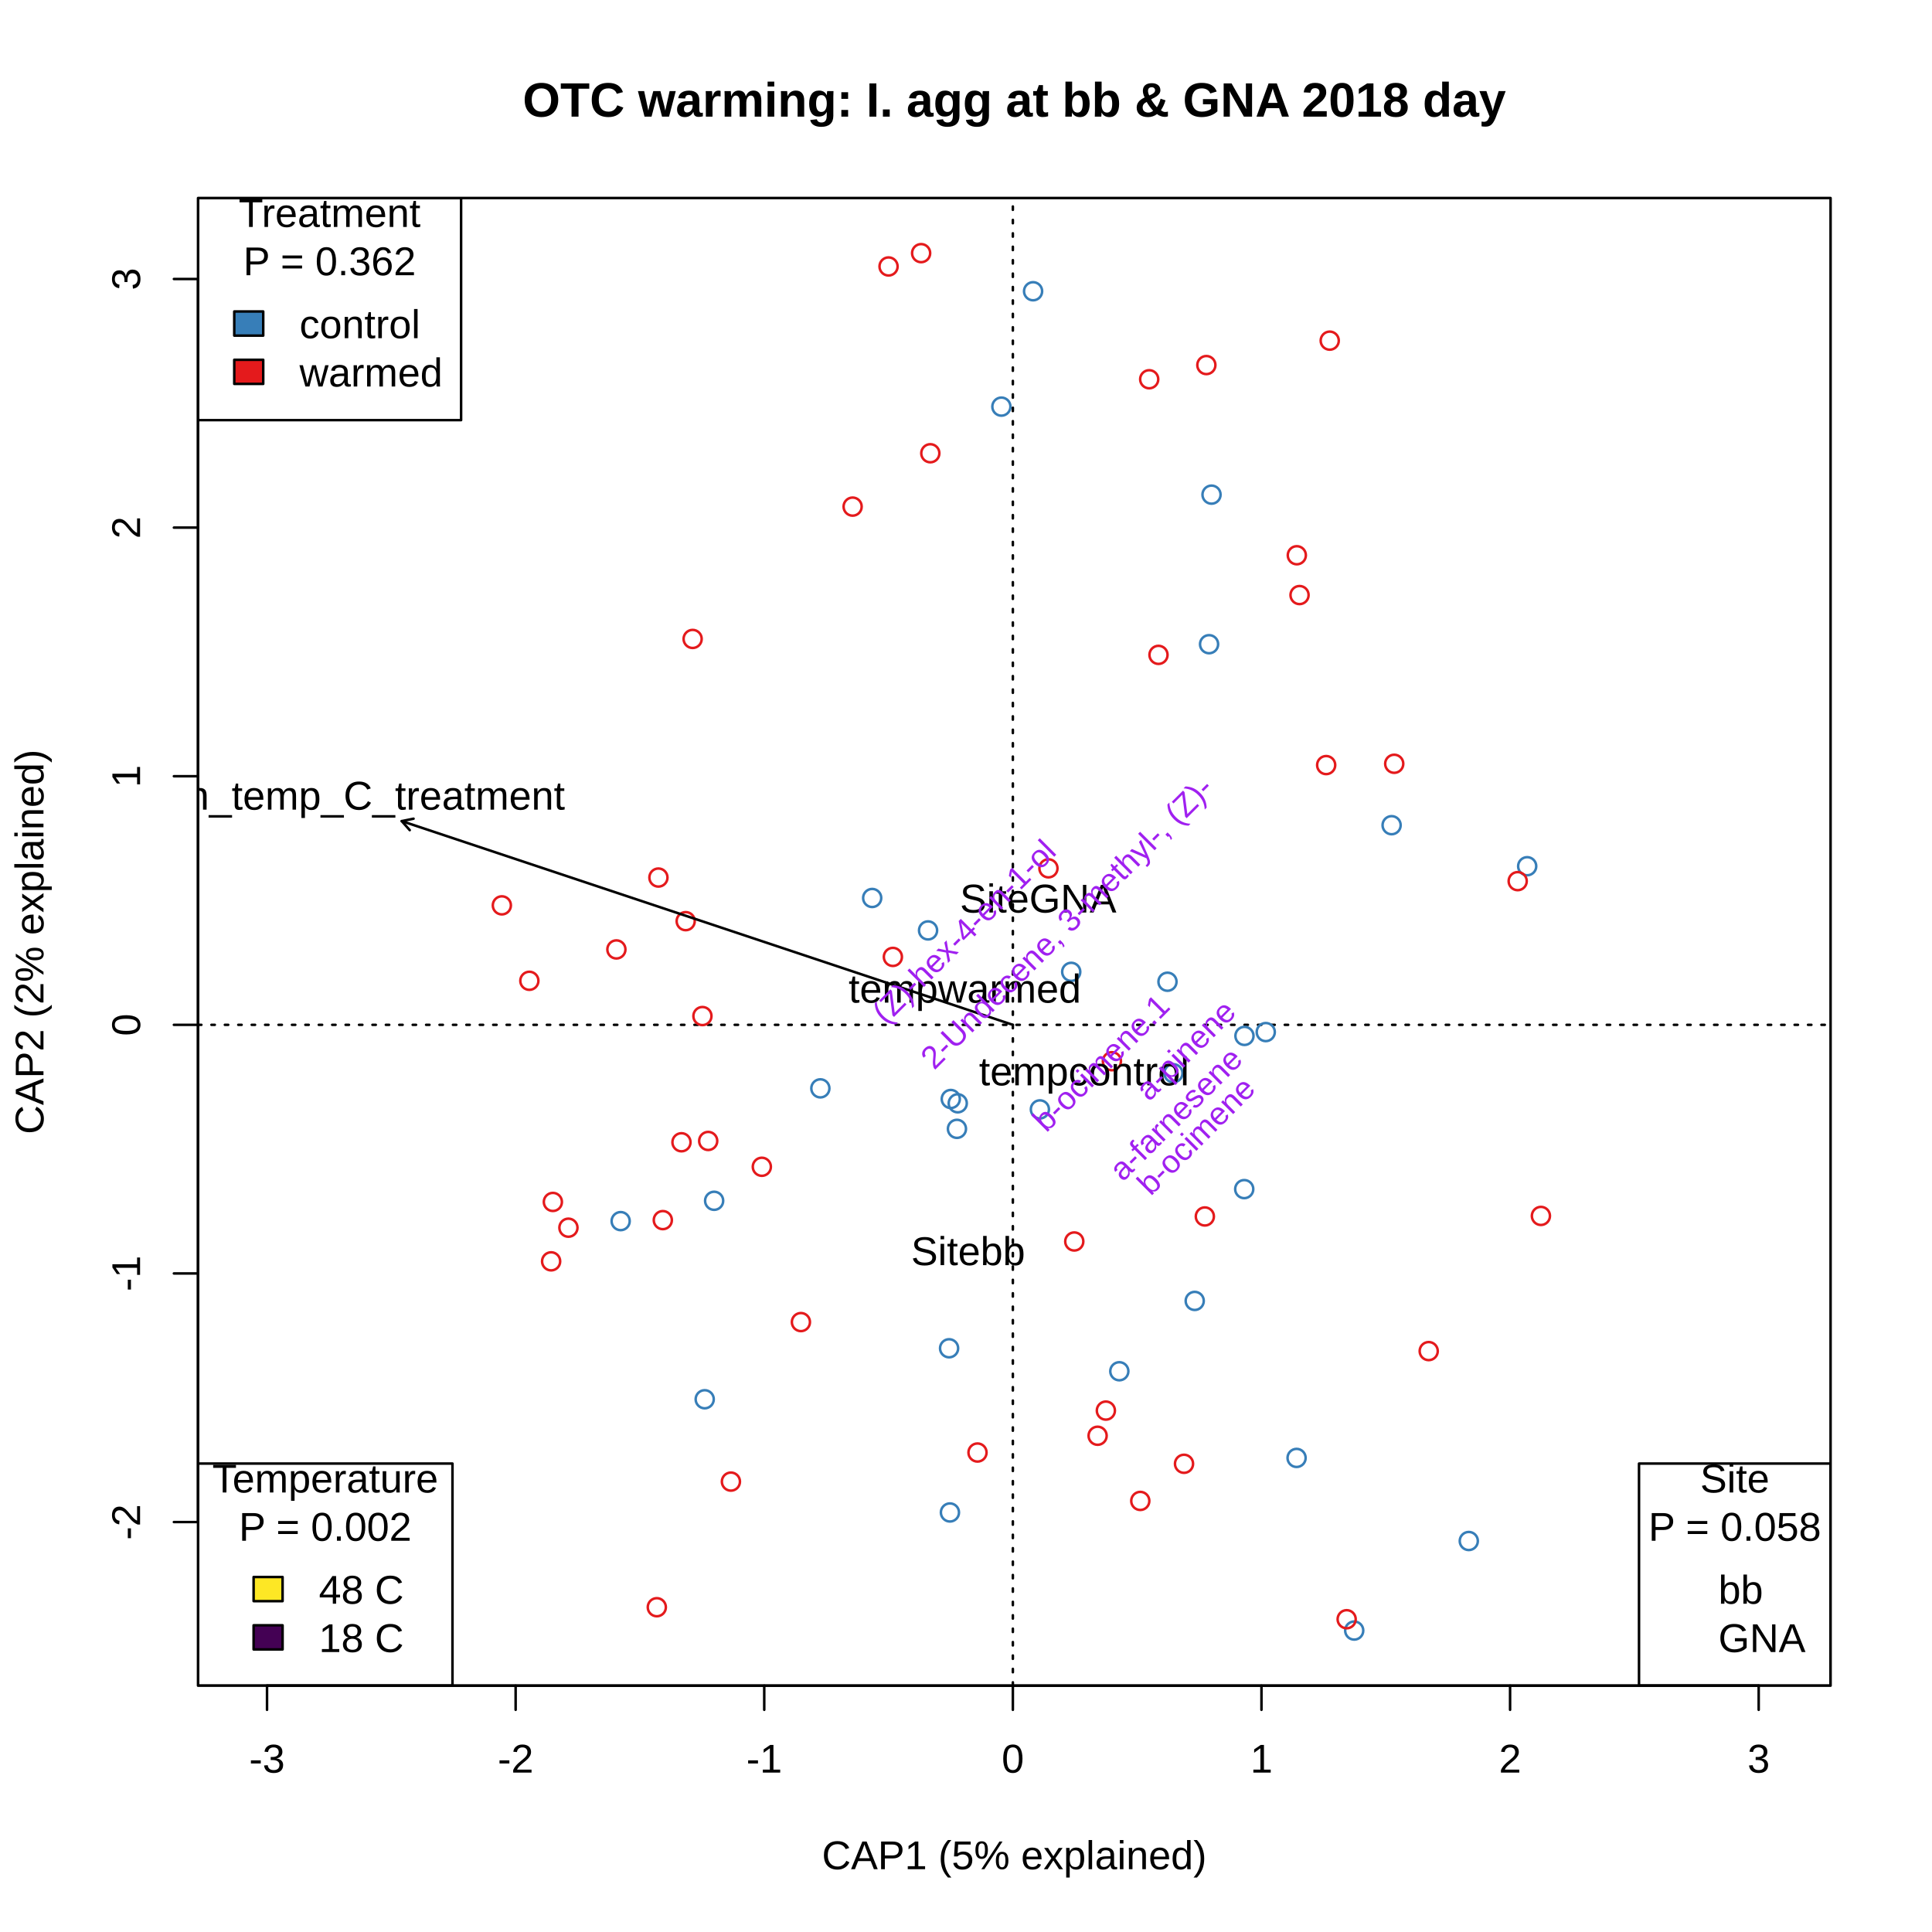
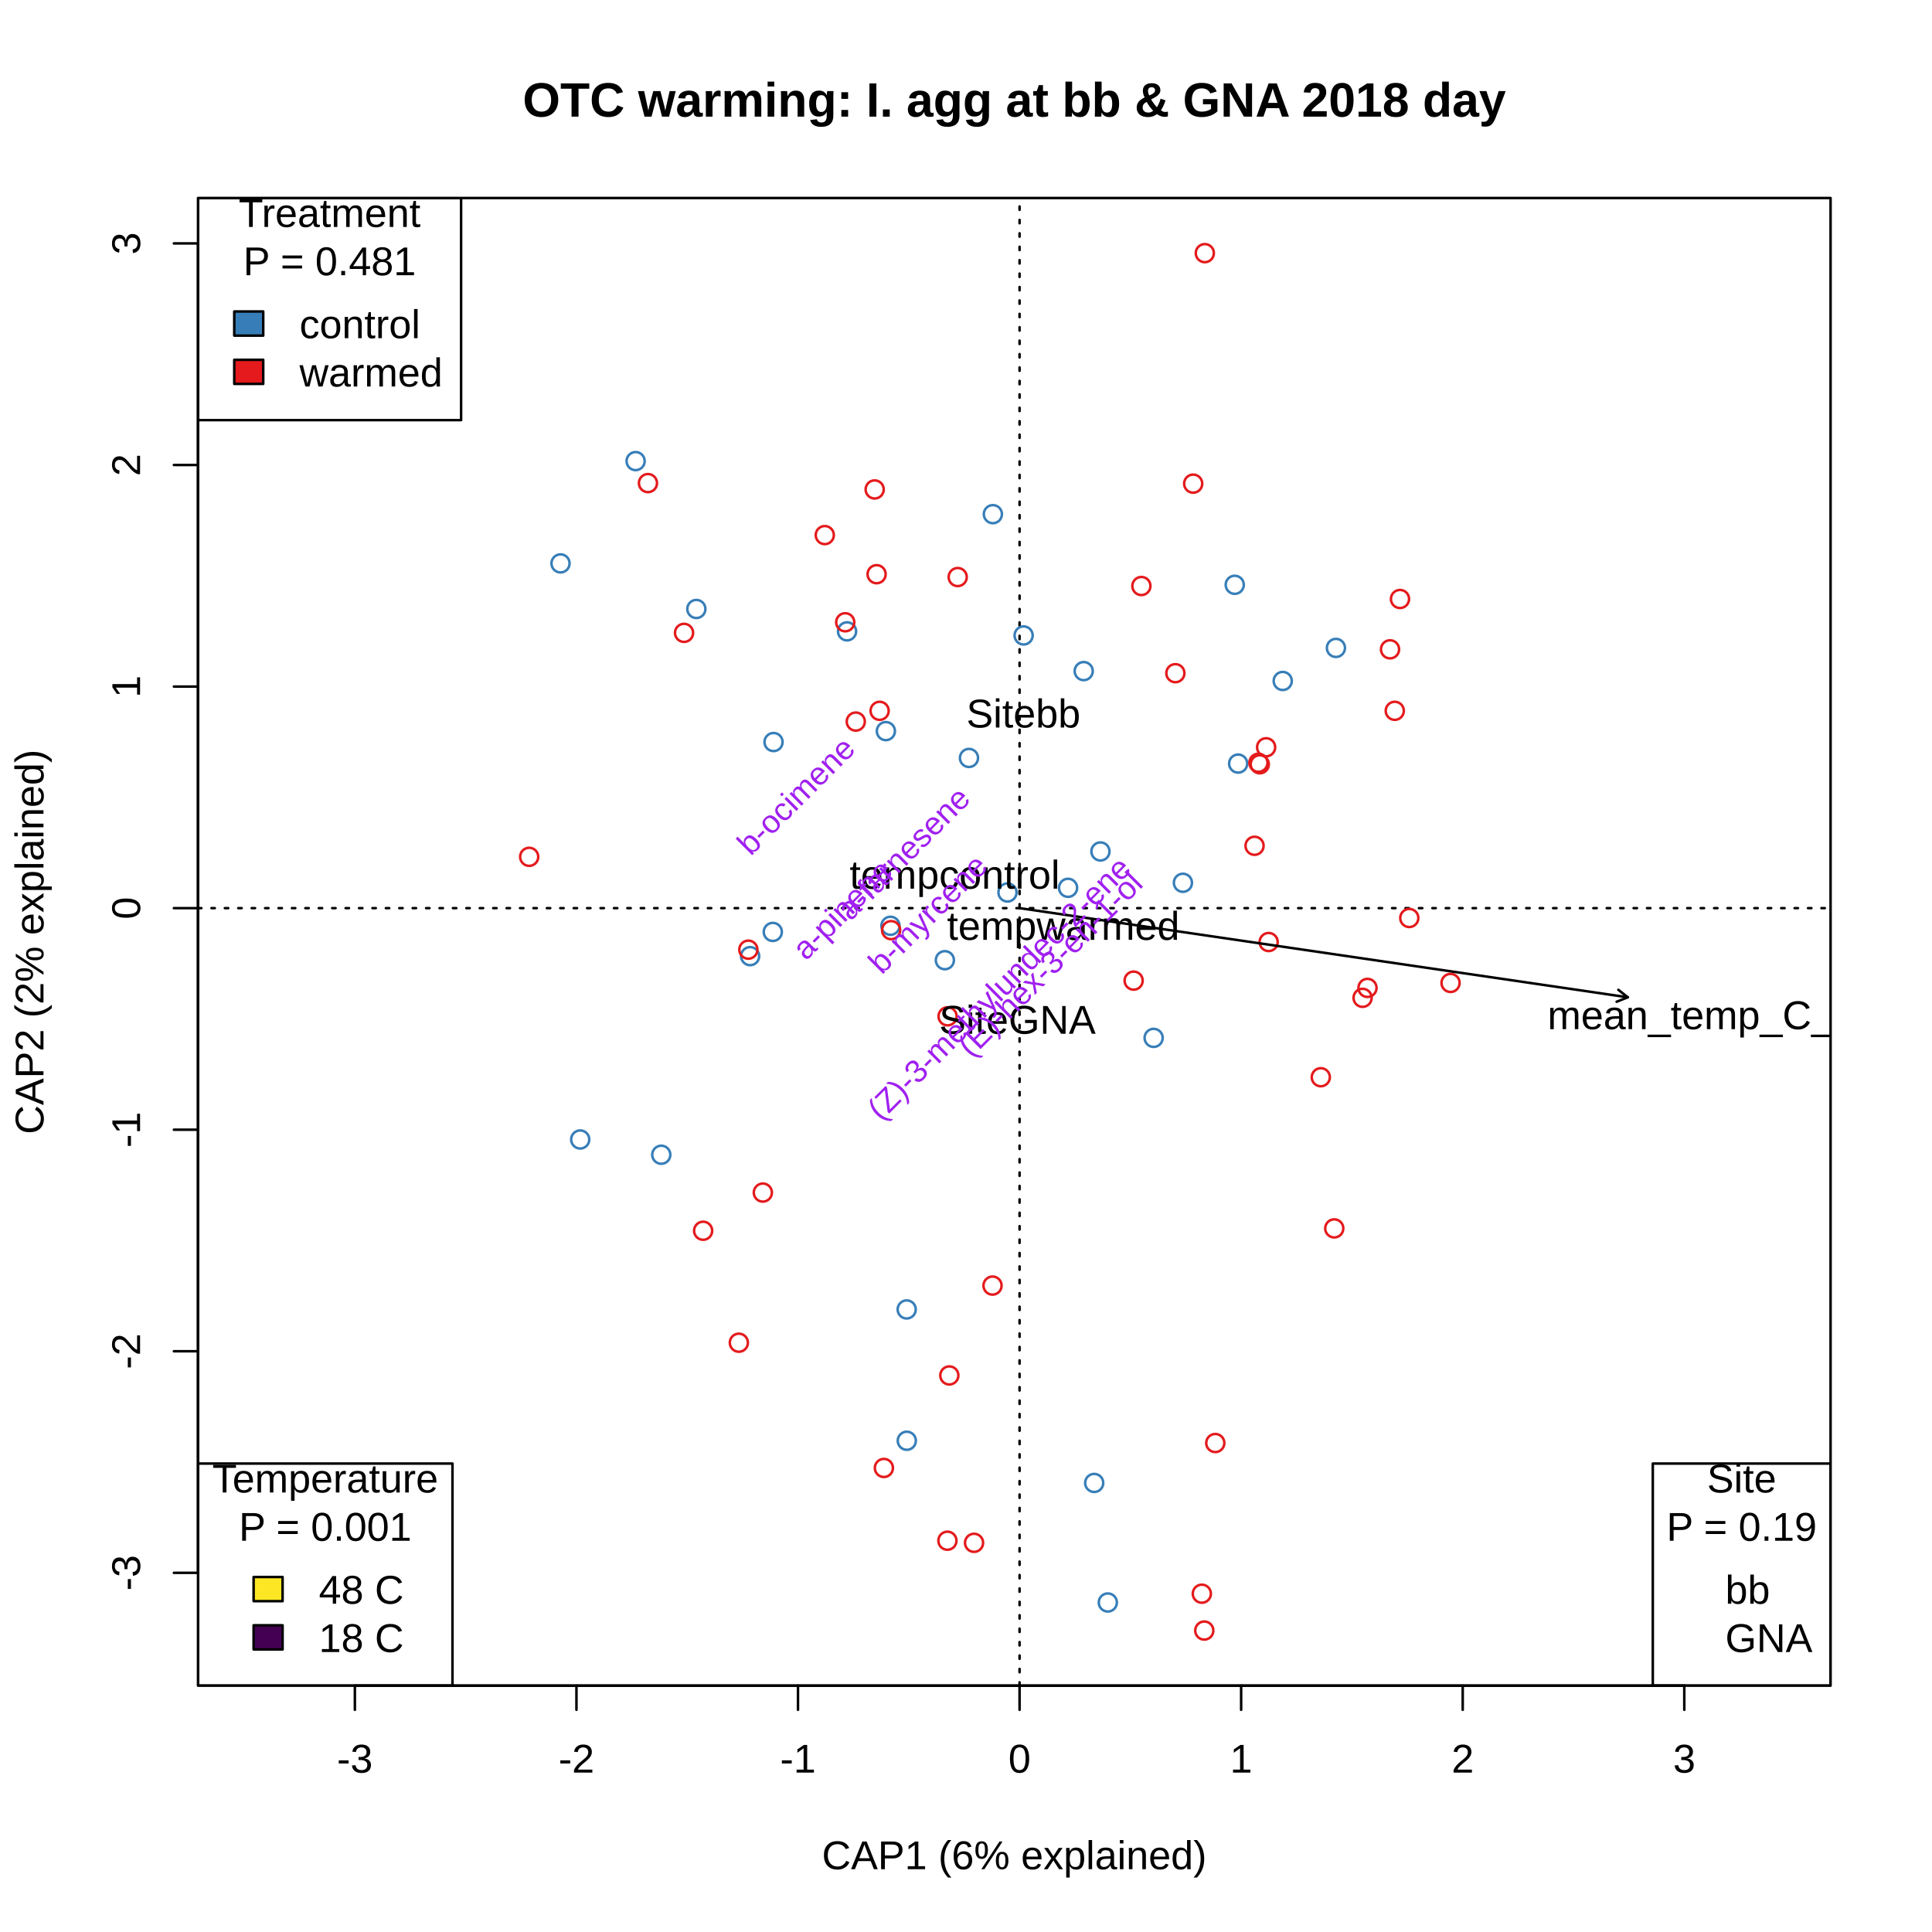
<svg xmlns="http://www.w3.org/2000/svg" class="svglite" width="576.00pt" height="576.00pt" viewBox="0 0 576.00 576.00">
  <defs>
    <style type="text/css">
    .svglite line, .svglite polyline, .svglite polygon, .svglite path, .svglite rect, .svglite circle {
      fill: none;
      stroke: #000000;
      stroke-linecap: round;
      stroke-linejoin: round;
      stroke-miterlimit: 10.00;
    }
    .svglite text {
      white-space: pre;
    }
  </style>
  </defs>
  <rect width="100%" height="100%" style="stroke: none; fill: #FFFFFF;" />
  <defs>
    <clipPath id="cpMC4wMHw1NzYuMDB8MC4wMHw1NzYuMDA=">
      <rect x="0.00" y="0.00" width="576.00" height="576.00" />
    </clipPath>
  </defs>
  <g clip-path="url(#cpMC4wMHw1NzYuMDB8MC4wMHw1NzYuMDA=)">
-     <line x1="79.61" y1="502.56" x2="524.33" y2="502.56" style="stroke-width: 0.75;" />
-     <line x1="79.61" y1="502.56" x2="79.61" y2="509.76" style="stroke-width: 0.75;" />
-     <line x1="153.73" y1="502.56" x2="153.73" y2="509.76" style="stroke-width: 0.75;" />
-     <line x1="227.85" y1="502.56" x2="227.85" y2="509.76" style="stroke-width: 0.75;" />
-     <line x1="301.97" y1="502.56" x2="301.97" y2="509.76" style="stroke-width: 0.75;" />
-     <line x1="376.09" y1="502.56" x2="376.09" y2="509.76" style="stroke-width: 0.75;" />
-     <line x1="450.21" y1="502.56" x2="450.21" y2="509.76" style="stroke-width: 0.75;" />
-     <line x1="524.33" y1="502.56" x2="524.33" y2="509.76" style="stroke-width: 0.75;" />
-     <text x="79.61" y="528.48" text-anchor="middle" style="font-size: 12.00px; font-family: &quot;Arial&quot;;">-3</text>
-     <text x="153.73" y="528.48" text-anchor="middle" style="font-size: 12.00px; font-family: &quot;Arial&quot;;">-2</text>
-     <text x="227.85" y="528.48" text-anchor="middle" style="font-size: 12.00px; font-family: &quot;Arial&quot;;">-1</text>
-     <text x="301.97" y="528.48" text-anchor="middle" style="font-size: 12.00px; font-family: &quot;Arial&quot;;">0</text>
-     <text x="376.09" y="528.48" text-anchor="middle" style="font-size: 12.00px; font-family: &quot;Arial&quot;;">1</text>
-     <text x="450.21" y="528.48" text-anchor="middle" style="font-size: 12.00px; font-family: &quot;Arial&quot;;">2</text>
-     <text x="524.33" y="528.48" text-anchor="middle" style="font-size: 12.00px; font-family: &quot;Arial&quot;;">3</text>
-     <line x1="59.04" y1="453.78" x2="59.04" y2="83.18" style="stroke-width: 0.75;" />
-     <line x1="59.04" y1="453.78" x2="51.84" y2="453.78" style="stroke-width: 0.75;" />
-     <line x1="59.04" y1="379.66" x2="51.84" y2="379.66" style="stroke-width: 0.75;" />
-     <line x1="59.04" y1="305.54" x2="51.84" y2="305.54" style="stroke-width: 0.75;" />
-     <line x1="59.04" y1="231.42" x2="51.84" y2="231.42" style="stroke-width: 0.75;" />
-     <line x1="59.04" y1="157.30" x2="51.84" y2="157.30" style="stroke-width: 0.75;" />
-     <line x1="59.04" y1="83.18" x2="51.84" y2="83.18" style="stroke-width: 0.75;" />
-     <text transform="translate(41.76,453.78) rotate(-90)" text-anchor="middle" style="font-size: 12.00px; font-family: &quot;Arial&quot;;">-2</text>
-     <text transform="translate(41.76,379.66) rotate(-90)" text-anchor="middle" style="font-size: 12.00px; font-family: &quot;Arial&quot;;">-1</text>
-     <text transform="translate(41.76,305.54) rotate(-90)" text-anchor="middle" style="font-size: 12.00px; font-family: &quot;Arial&quot;;">0</text>
-     <text transform="translate(41.76,231.42) rotate(-90)" text-anchor="middle" style="font-size: 12.00px; font-family: &quot;Arial&quot;;">1</text>
-     <text transform="translate(41.76,157.30) rotate(-90)" text-anchor="middle" style="font-size: 12.00px; font-family: &quot;Arial&quot;;">2</text>
-     <text transform="translate(41.76,83.18) rotate(-90)" text-anchor="middle" style="font-size: 12.00px; font-family: &quot;Arial&quot;;">3</text>
+     <line x1="105.80" y1="502.56" x2="502.15" y2="502.56" style="stroke-width: 0.75;" />
+     <line x1="105.80" y1="502.56" x2="105.80" y2="509.76" style="stroke-width: 0.75;" />
+     <line x1="171.86" y1="502.56" x2="171.86" y2="509.76" style="stroke-width: 0.75;" />
+     <line x1="237.91" y1="502.56" x2="237.91" y2="509.76" style="stroke-width: 0.75;" />
+     <line x1="303.97" y1="502.56" x2="303.97" y2="509.76" style="stroke-width: 0.75;" />
+     <line x1="370.03" y1="502.56" x2="370.03" y2="509.76" style="stroke-width: 0.75;" />
+     <line x1="436.09" y1="502.56" x2="436.09" y2="509.76" style="stroke-width: 0.75;" />
+     <line x1="502.15" y1="502.56" x2="502.15" y2="509.76" style="stroke-width: 0.75;" />
+     <text x="105.80" y="528.48" text-anchor="middle" style="font-size: 12.00px; font-family: &quot;Arial&quot;;">-3</text>
+     <text x="171.86" y="528.48" text-anchor="middle" style="font-size: 12.00px; font-family: &quot;Arial&quot;;">-2</text>
+     <text x="237.91" y="528.48" text-anchor="middle" style="font-size: 12.00px; font-family: &quot;Arial&quot;;">-1</text>
+     <text x="303.97" y="528.48" text-anchor="middle" style="font-size: 12.00px; font-family: &quot;Arial&quot;;">0</text>
+     <text x="370.03" y="528.48" text-anchor="middle" style="font-size: 12.00px; font-family: &quot;Arial&quot;;">1</text>
+     <text x="436.09" y="528.48" text-anchor="middle" style="font-size: 12.00px; font-family: &quot;Arial&quot;;">2</text>
+     <text x="502.15" y="528.48" text-anchor="middle" style="font-size: 12.00px; font-family: &quot;Arial&quot;;">3</text>
+     <line x1="59.04" y1="468.92" x2="59.04" y2="72.57" style="stroke-width: 0.75;" />
+     <line x1="59.04" y1="468.92" x2="51.84" y2="468.92" style="stroke-width: 0.75;" />
+     <line x1="59.04" y1="402.86" x2="51.84" y2="402.86" style="stroke-width: 0.75;" />
+     <line x1="59.04" y1="336.81" x2="51.84" y2="336.81" style="stroke-width: 0.75;" />
+     <line x1="59.04" y1="270.75" x2="51.84" y2="270.75" style="stroke-width: 0.75;" />
+     <line x1="59.04" y1="204.69" x2="51.84" y2="204.69" style="stroke-width: 0.75;" />
+     <line x1="59.04" y1="138.63" x2="51.84" y2="138.63" style="stroke-width: 0.75;" />
+     <line x1="59.04" y1="72.57" x2="51.84" y2="72.57" style="stroke-width: 0.75;" />
+     <text transform="translate(41.76,468.92) rotate(-90)" text-anchor="middle" style="font-size: 12.00px; font-family: &quot;Arial&quot;;">-3</text>
+     <text transform="translate(41.76,402.86) rotate(-90)" text-anchor="middle" style="font-size: 12.00px; font-family: &quot;Arial&quot;;">-2</text>
+     <text transform="translate(41.76,336.81) rotate(-90)" text-anchor="middle" style="font-size: 12.00px; font-family: &quot;Arial&quot;;">-1</text>
+     <text transform="translate(41.76,270.75) rotate(-90)" text-anchor="middle" style="font-size: 12.00px; font-family: &quot;Arial&quot;;">0</text>
+     <text transform="translate(41.76,204.69) rotate(-90)" text-anchor="middle" style="font-size: 12.00px; font-family: &quot;Arial&quot;;">1</text>
+     <text transform="translate(41.76,138.63) rotate(-90)" text-anchor="middle" style="font-size: 12.00px; font-family: &quot;Arial&quot;;">2</text>
+     <text transform="translate(41.76,72.57) rotate(-90)" text-anchor="middle" style="font-size: 12.00px; font-family: &quot;Arial&quot;;">3</text>
    <polygon points="59.04,502.56 545.76,502.56 545.76,59.04 59.04,59.04 " style="stroke-width: 0.75;" />
-     <text x="302.40" y="557.28" text-anchor="middle" style="font-size: 12.00px; font-family: &quot;Arial&quot;;">CAP1 (5% explained)</text>
+     <text x="302.40" y="557.28" text-anchor="middle" style="font-size: 12.00px; font-family: &quot;Arial&quot;;">CAP1 (6% explained)</text>
    <text transform="translate(12.96,280.80) rotate(-90)" text-anchor="middle" style="font-size: 12.00px; font-family: &quot;Arial&quot;;">CAP2 (2% explained)</text>
  </g>
  <defs>
    <clipPath id="cpNTkuMDR8NTQ1Ljc2fDU5LjA0fDUwMi41Ng==">
      <rect x="59.04" y="59.04" width="486.72" height="443.52" />
    </clipPath>
  </defs>
  <g clip-path="url(#cpNTkuMDR8NTQ1Ljc2fDU5LjA0fDUwMi41Ng==)">
-     <line x1="59.04" y1="305.54" x2="545.76" y2="305.54" style="stroke-width: 0.75; stroke-dasharray: 1.00,3.00;" />
-     <line x1="301.97" y1="502.56" x2="301.97" y2="59.04" style="stroke-width: 0.75; stroke-dasharray: 1.00,3.00;" />
+     <line x1="59.04" y1="270.75" x2="545.76" y2="270.75" style="stroke-width: 0.75; stroke-dasharray: 1.00,3.00;" />
+     <line x1="303.97" y1="502.56" x2="303.97" y2="59.04" style="stroke-width: 0.75; stroke-dasharray: 1.00,3.00;" />
  </g>
  <g clip-path="url(#cpMC4wMHw1NzYuMDB8MC4wMHw1NzYuMDA=)">
    <text x="302.40" y="34.77" text-anchor="middle" style="font-size: 14.40px; font-weight: bold; font-family: &quot;Arial&quot;;">OTC warming: I. agg at bb &amp; GNA 2018 day</text>
  </g>
  <g clip-path="url(#cpNTkuMDR8NTQ1Ljc2fDU5LjA0fDUwMi41Ng==)">
    <rect x="59.04" y="59.04" width="78.43" height="66.22" style="stroke-width: 0.75;" />
    <rect x="69.84" y="92.86" width="8.64" height="7.20" style="stroke-width: 0.75; fill: #377EB8;" />
    <rect x="69.84" y="107.26" width="8.64" height="7.20" style="stroke-width: 0.75; fill: #E41A1C;" />
    <text x="98.26" y="67.66" text-anchor="middle" style="font-size: 12.00px; font-family: &quot;Arial&quot;;">Treatment </text>
-     <text x="98.26" y="82.06" text-anchor="middle" style="font-size: 12.00px; font-family: &quot;Arial&quot;;">P = 0.362</text>
+     <text x="98.26" y="82.06" text-anchor="middle" style="font-size: 12.00px; font-family: &quot;Arial&quot;;">P = 0.481</text>
    <text x="89.28" y="100.83" style="font-size: 12.00px; font-family: &quot;Arial&quot;;">control</text>
    <text x="89.28" y="115.23" style="font-size: 12.00px; font-family: &quot;Arial&quot;;">warmed</text>
    <rect x="59.04" y="436.34" width="75.86" height="66.22" style="stroke-width: 0.75;" />
    <rect x="75.61" y="470.16" width="8.64" height="7.20" style="stroke-width: 0.75; fill: #FDE725;" />
    <rect x="75.61" y="484.56" width="8.64" height="7.20" style="stroke-width: 0.75; fill: #440154;" />
    <text x="96.97" y="444.96" text-anchor="middle" style="font-size: 12.00px; font-family: &quot;Arial&quot;;">Temperature </text>
-     <text x="96.97" y="459.36" text-anchor="middle" style="font-size: 12.00px; font-family: &quot;Arial&quot;;">P = 0.002</text>
+     <text x="96.97" y="459.36" text-anchor="middle" style="font-size: 12.00px; font-family: &quot;Arial&quot;;">P = 0.001</text>
    <text x="95.05" y="478.13" style="font-size: 12.00px; font-family: &quot;Arial&quot;;">48  C</text>
    <text x="95.05" y="492.53" style="font-size: 12.00px; font-family: &quot;Arial&quot;;">18  C</text>
-     <rect x="488.65" y="436.34" width="57.11" height="66.22" style="stroke-width: 0.75;" />
-     <text x="517.21" y="444.96" text-anchor="middle" style="font-size: 12.00px; font-family: &quot;Arial&quot;;">Site </text>
-     <text x="517.21" y="459.36" text-anchor="middle" style="font-size: 12.00px; font-family: &quot;Arial&quot;;">P = 0.058</text>
-     <text x="512.30" y="478.13" style="font-size: 12.00px; font-family: &quot;Arial&quot;;">bb</text>
-     <text x="512.30" y="492.53" style="font-size: 12.00px; font-family: &quot;Arial&quot;;">GNA</text>
-     <circle cx="386.56" cy="434.66" r="2.70" style="stroke-width: 0.75; stroke: #377EB8;" />
-     <circle cx="333.71" cy="408.82" r="2.70" style="stroke-width: 0.75; stroke: #377EB8;" />
-     <circle cx="285.30" cy="336.55" r="2.70" style="stroke-width: 0.75; stroke: #377EB8;" />
-     <circle cx="403.74" cy="486.13" r="2.70" style="stroke-width: 0.75; stroke: #377EB8;" />
-     <circle cx="356.19" cy="387.85" r="2.70" style="stroke-width: 0.75; stroke: #377EB8;" />
-     <circle cx="283.21" cy="450.92" r="2.70" style="stroke-width: 0.75; stroke: #377EB8;" />
-     <circle cx="349.83" cy="319.97" r="2.70" style="stroke-width: 0.75; stroke: #377EB8;" />
-     <circle cx="361.20" cy="147.47" r="2.70" style="stroke-width: 0.75; stroke: #377EB8;" />
-     <circle cx="283.46" cy="327.65" r="2.70" style="stroke-width: 0.75; stroke: #377EB8;" />
-     <circle cx="185.04" cy="364.06" r="2.70" style="stroke-width: 0.75; stroke: #377EB8;" />
-     <circle cx="437.90" cy="459.43" r="2.70" style="stroke-width: 0.75; stroke: #377EB8;" />
-     <circle cx="260.03" cy="267.72" r="2.70" style="stroke-width: 0.75; stroke: #377EB8;" />
-     <circle cx="282.96" cy="401.97" r="2.70" style="stroke-width: 0.75; stroke: #377EB8;" />
-     <circle cx="353.00" cy="436.41" r="2.70" style="stroke-width: 0.75; stroke: #E41A1C;" />
-     <circle cx="327.24" cy="428.05" r="2.70" style="stroke-width: 0.75; stroke: #E41A1C;" />
-     <circle cx="196.30" cy="261.63" r="2.70" style="stroke-width: 0.75; stroke: #E41A1C;" />
-     <circle cx="203.17" cy="340.55" r="2.70" style="stroke-width: 0.75; stroke: #E41A1C;" />
-     <circle cx="195.82" cy="479.17" r="2.70" style="stroke-width: 0.75; stroke: #E41A1C;" />
-     <circle cx="157.82" cy="292.41" r="2.70" style="stroke-width: 0.75; stroke: #E41A1C;" />
-     <circle cx="291.43" cy="433.05" r="2.70" style="stroke-width: 0.75; stroke: #E41A1C;" />
-     <circle cx="401.49" cy="482.75" r="2.70" style="stroke-width: 0.75; stroke: #E41A1C;" />
-     <circle cx="217.91" cy="441.72" r="2.70" style="stroke-width: 0.75; stroke: #E41A1C;" />
-     <circle cx="169.47" cy="366.02" r="2.70" style="stroke-width: 0.75; stroke: #E41A1C;" />
-     <circle cx="329.70" cy="420.55" r="2.70" style="stroke-width: 0.75; stroke: #E41A1C;" />
-     <circle cx="254.20" cy="151.04" r="2.70" style="stroke-width: 0.75; stroke: #E41A1C;" />
-     <circle cx="197.61" cy="363.76" r="2.70" style="stroke-width: 0.75; stroke: #E41A1C;" />
-     <circle cx="360.47" cy="192.06" r="2.70" style="stroke-width: 0.75; stroke: #377EB8;" />
-     <circle cx="414.89" cy="246.02" r="2.70" style="stroke-width: 0.75; stroke: #377EB8;" />
-     <circle cx="149.62" cy="269.92" r="2.70" style="stroke-width: 0.75; stroke: #E41A1C;" />
-     <circle cx="319.37" cy="289.74" r="2.70" style="stroke-width: 0.75; stroke: #377EB8;" />
-     <circle cx="210.10" cy="417.17" r="2.70" style="stroke-width: 0.75; stroke: #377EB8;" />
-     <circle cx="212.91" cy="358.00" r="2.70" style="stroke-width: 0.75; stroke: #377EB8;" />
-     <circle cx="308.00" cy="86.83" r="2.70" style="stroke-width: 0.75; stroke: #377EB8;" />
-     <circle cx="298.55" cy="121.23" r="2.70" style="stroke-width: 0.75; stroke: #377EB8;" />
-     <circle cx="285.54" cy="328.93" r="2.70" style="stroke-width: 0.75; stroke: #377EB8;" />
-     <circle cx="455.31" cy="258.25" r="2.70" style="stroke-width: 0.75; stroke: #377EB8;" />
-     <circle cx="371.02" cy="308.84" r="2.70" style="stroke-width: 0.75; stroke: #377EB8;" />
-     <circle cx="377.37" cy="307.70" r="2.70" style="stroke-width: 0.75; stroke: #377EB8;" />
-     <circle cx="348.07" cy="292.69" r="2.70" style="stroke-width: 0.75; stroke: #377EB8;" />
-     <circle cx="395.38" cy="228.10" r="2.70" style="stroke-width: 0.75; stroke: #E41A1C;" />
-     <circle cx="359.66" cy="108.84" r="2.70" style="stroke-width: 0.75; stroke: #E41A1C;" />
-     <circle cx="459.40" cy="362.51" r="2.70" style="stroke-width: 0.75; stroke: #E41A1C;" />
-     <circle cx="345.39" cy="195.24" r="2.70" style="stroke-width: 0.75; stroke: #E41A1C;" />
-     <circle cx="425.95" cy="402.81" r="2.70" style="stroke-width: 0.75; stroke: #E41A1C;" />
-     <circle cx="415.67" cy="227.71" r="2.70" style="stroke-width: 0.75; stroke: #E41A1C;" />
-     <circle cx="331.50" cy="316.39" r="2.70" style="stroke-width: 0.75; stroke: #E41A1C;" />
-     <circle cx="277.36" cy="135.13" r="2.70" style="stroke-width: 0.75; stroke: #E41A1C;" />
-     <circle cx="396.44" cy="101.56" r="2.70" style="stroke-width: 0.75; stroke: #E41A1C;" />
-     <circle cx="204.43" cy="274.63" r="2.70" style="stroke-width: 0.75; stroke: #E41A1C;" />
-     <circle cx="386.63" cy="165.54" r="2.70" style="stroke-width: 0.75; stroke: #E41A1C;" />
-     <circle cx="206.50" cy="190.49" r="2.70" style="stroke-width: 0.75; stroke: #E41A1C;" />
-     <circle cx="387.44" cy="177.41" r="2.70" style="stroke-width: 0.75; stroke: #E41A1C;" />
-     <circle cx="274.62" cy="75.47" r="2.70" style="stroke-width: 0.75; stroke: #E41A1C;" />
-     <circle cx="227.13" cy="347.86" r="2.70" style="stroke-width: 0.75; stroke: #E41A1C;" />
-     <circle cx="276.69" cy="277.39" r="2.70" style="stroke-width: 0.75; stroke: #377EB8;" />
-     <circle cx="452.48" cy="262.70" r="2.70" style="stroke-width: 0.75; stroke: #E41A1C;" />
-     <circle cx="339.96" cy="447.48" r="2.70" style="stroke-width: 0.75; stroke: #E41A1C;" />
-     <circle cx="342.62" cy="113.07" r="2.70" style="stroke-width: 0.75; stroke: #E41A1C;" />
-     <circle cx="359.21" cy="362.67" r="2.70" style="stroke-width: 0.75; stroke: #E41A1C;" />
-     <circle cx="264.91" cy="79.44" r="2.70" style="stroke-width: 0.75; stroke: #E41A1C;" />
-     <circle cx="370.95" cy="354.52" r="2.70" style="stroke-width: 0.75; stroke: #377EB8;" />
-     <circle cx="310.03" cy="330.75" r="2.70" style="stroke-width: 0.75; stroke: #377EB8;" />
-     <circle cx="238.78" cy="394.16" r="2.70" style="stroke-width: 0.75; stroke: #E41A1C;" />
-     <circle cx="164.31" cy="376.05" r="2.70" style="stroke-width: 0.75; stroke: #E41A1C;" />
-     <circle cx="312.58" cy="258.88" r="2.70" style="stroke-width: 0.75; stroke: #E41A1C;" />
-     <circle cx="183.77" cy="283.06" r="2.70" style="stroke-width: 0.75; stroke: #E41A1C;" />
-     <circle cx="244.58" cy="324.48" r="2.70" style="stroke-width: 0.75; stroke: #377EB8;" />
-     <circle cx="164.83" cy="358.34" r="2.70" style="stroke-width: 0.75; stroke: #E41A1C;" />
-     <circle cx="209.42" cy="302.92" r="2.70" style="stroke-width: 0.75; stroke: #E41A1C;" />
-     <circle cx="211.14" cy="340.16" r="2.70" style="stroke-width: 0.75; stroke: #E41A1C;" />
-     <circle cx="320.28" cy="370.13" r="2.70" style="stroke-width: 0.75; stroke: #E41A1C;" />
-     <circle cx="266.20" cy="285.29" r="2.70" style="stroke-width: 0.75; stroke: #E41A1C;" />
-     <text x="323.21" y="323.58" text-anchor="middle" style="font-size: 12.00px; font-family: &quot;Arial&quot;;">tempcontrol</text>
-     <text x="287.65" y="298.92" text-anchor="middle" style="font-size: 12.00px; font-family: &quot;Arial&quot;;">tempwarmed</text>
-     <text x="288.63" y="377.18" text-anchor="middle" style="font-size: 12.00px; font-family: &quot;Arial&quot;;">Sitebb</text>
-     <text x="309.51" y="272.05" text-anchor="middle" style="font-size: 12.00px; font-family: &quot;Arial&quot;;">SiteGNA</text>
-     <line x1="301.97" y1="305.54" x2="119.77" y2="244.80" style="stroke-width: 0.75;" />
-     <polyline points="123.30,244.08 119.77,244.80 122.16,247.50 " style="stroke-width: 0.75;" />
-     <text x="100.39" y="241.38" text-anchor="middle" style="font-size: 12.00px; font-family: &quot;Arial&quot;;">mean_temp_C_treatment</text>
-     <text transform="translate(352.86,334.40) rotate(-45)" text-anchor="middle" style="font-size: 9.60px;fill: #A020F0; font-family: &quot;Arial&quot;;">a-farnesene</text>
-     <text transform="translate(330.81,310.29) rotate(-45)" text-anchor="middle" style="font-size: 9.60px;fill: none; font-family: &quot;Arial&quot;;">b-myrcene</text>
-     <text transform="translate(358.89,340.92) rotate(-45)" text-anchor="middle" style="font-size: 9.60px;fill: #A020F0; font-family: &quot;Arial&quot;;">b-ocimene</text>
-     <text transform="translate(303.84,307.41) rotate(-45)" text-anchor="middle" style="font-size: 9.60px;fill: none; font-family: &quot;Arial&quot;;">.gamma.-Terpinene</text>
-     <text transform="translate(355.77,315.39) rotate(-45)" text-anchor="middle" style="font-size: 9.60px;fill: #A020F0; font-family: &quot;Arial&quot;;">a-pinene</text>
-     <text transform="translate(303.90,317.37) rotate(-45)" text-anchor="middle" style="font-size: 9.60px;fill: none; font-family: &quot;Arial&quot;;">bergamotene</text>
-     <text transform="translate(303.14,296.98) rotate(-45)" text-anchor="middle" style="font-size: 9.60px;fill: none; font-family: &quot;Arial&quot;;">(E)-4,8-Dimethylnona-1,3,7-triene</text>
-     <text transform="translate(287.74,303.36) rotate(-45)" text-anchor="middle" style="font-size: 9.60px;fill: none; font-family: &quot;Arial&quot;;">1-Decanol, 2-hexyl-</text>
-     <text transform="translate(305.58,308.26) rotate(-45)" text-anchor="middle" style="font-size: 9.60px;fill: none; font-family: &quot;Arial&quot;;">1,2-Cyclooctanediol, trans-</text>
-     <text transform="translate(292.70,298.15) rotate(-45)" text-anchor="middle" style="font-size: 9.60px;fill: none; font-family: &quot;Arial&quot;;">(1Z,4Z,7Z)-1,5,9,9-tetramethylcycloundeca-1,4,7-triene</text>
-     <text transform="translate(302.77,308.59) rotate(-45)" text-anchor="middle" style="font-size: 9.60px;fill: none; font-family: &quot;Arial&quot;;">(E)-hex-2-enal  </text>
-     <text transform="translate(320.38,277.35) rotate(-45)" text-anchor="middle" style="font-size: 9.60px;fill: #A020F0; font-family: &quot;Arial&quot;;">2-Undecene, 3-methyl-, (Z)-</text>
-     <text transform="translate(294.09,315.66) rotate(-45)" text-anchor="middle" style="font-size: 9.60px;fill: none; font-family: &quot;Arial&quot;;">(2E)-2,7-dimethylocta-2,6-dien-1-ol  </text>
-     <text transform="translate(305.80,310.48) rotate(-45)" text-anchor="middle" style="font-size: 9.60px;fill: none; font-family: &quot;Arial&quot;;">(E)-hex-3-en-1-ol</text>
-     <text transform="translate(303.01,307.69) rotate(-45)" text-anchor="middle" style="font-size: 9.60px;fill: none; font-family: &quot;Arial&quot;;">[(E)-hex-3-enyl] acetate</text>
-     <text transform="translate(303.84,307.41) rotate(-45)" text-anchor="middle" style="font-size: 9.60px;fill: none; font-family: &quot;Arial&quot;;">pseudoionone</text>
-     <text transform="translate(289.72,280.01) rotate(-45)" text-anchor="middle" style="font-size: 9.60px;fill: #A020F0; font-family: &quot;Arial&quot;;">(Z)-hex-4-en-1-ol</text>
-     <text transform="translate(303.84,307.41) rotate(-45)" text-anchor="middle" style="font-size: 9.60px;fill: none; font-family: &quot;Arial&quot;;">methyl benzoate</text>
-     <text transform="translate(312.05,305.27) rotate(-45)" text-anchor="middle" style="font-size: 9.60px;fill: none; font-family: &quot;Arial&quot;;">Bicyclo[7.2.0]undec-4-ene, 4,11,11-trimethyl-8-methylene-</text>
-     <text transform="translate(293.54,307.53) rotate(-45)" text-anchor="middle" style="font-size: 9.60px;fill: none; font-family: &quot;Arial&quot;;">[(Z)-hex-3-enyl] butanoate</text>
-     <text transform="translate(293.91,318.82) rotate(-45)" text-anchor="middle" style="font-size: 9.60px;fill: none; font-family: &quot;Arial&quot;;">Carbonic acid, nonyl prop-1-en-2-yl ester</text>
-     <text transform="translate(283.96,302.29) rotate(-45)" text-anchor="middle" style="font-size: 9.60px;fill: none; font-family: &quot;Arial&quot;;">b-caryophyllene</text>
-     <text transform="translate(301.99,308.25) rotate(-45)" text-anchor="middle" style="font-size: 9.60px;fill: none; font-family: &quot;Arial&quot;;">Cyclopropane, nonyl-</text>
-     <text transform="translate(301.34,310.18) rotate(-45)" text-anchor="middle" style="font-size: 9.60px;fill: none; font-family: &quot;Arial&quot;;">Dodecane, 4,6-dimethyl-</text>
-     <text transform="translate(298.89,304.93) rotate(-45)" text-anchor="middle" style="font-size: 9.60px;fill: none; font-family: &quot;Arial&quot;;">a-terpineol</text>
-     <text transform="translate(296.82,304.07) rotate(-45)" text-anchor="middle" style="font-size: 9.60px;fill: none; font-family: &quot;Arial&quot;;">linalool</text>
-     <text transform="translate(326.38,301.45) rotate(-45)" text-anchor="middle" style="font-size: 9.60px;fill: none; font-family: &quot;Arial&quot;;">2,4,6-trimethyloctane  </text>
-     <text transform="translate(299.30,304.53) rotate(-45)" text-anchor="middle" style="font-size: 9.60px;fill: none; font-family: &quot;Arial&quot;;">Octane, 3,5-dimethyl-</text>
-     <text transform="translate(298.44,308.52) rotate(-45)" text-anchor="middle" style="font-size: 9.60px;fill: none; font-family: &quot;Arial&quot;;">Octanoic acid</text>
-     <text transform="translate(303.64,306.84) rotate(-45)" text-anchor="middle" style="font-size: 9.60px;fill: none; font-family: &quot;Arial&quot;;">Oxalic acid, 2-ethylhexyl isohexyl ester</text>
-     <text transform="translate(315.95,318.62) rotate(-45)" text-anchor="middle" style="font-size: 9.60px;fill: none; font-family: &quot;Arial&quot;;">petasitene</text>
-     <text transform="translate(316.11,312.50) rotate(-45)" text-anchor="middle" style="font-size: 9.60px;fill: none; font-family: &quot;Arial&quot;;">trans-a-bergamotene</text>
-     <text transform="translate(330.60,319.19) rotate(-45)" text-anchor="middle" style="font-size: 9.60px;fill: #A020F0; font-family: &quot;Arial&quot;;">b-ocimene.1</text>
-     <text transform="translate(311.67,296.56) rotate(-45)" text-anchor="middle" style="font-size: 9.60px;fill: none; font-family: &quot;Arial&quot;;">Undecane, 2-methyl-</text>
-     <text transform="translate(303.16,306.73) rotate(-45)" text-anchor="middle" style="font-size: 9.60px;fill: none; font-family: &quot;Arial&quot;;">a-copaene</text>
-     <text transform="translate(303.84,307.41) rotate(-45)" text-anchor="middle" style="font-size: 9.60px;fill: none; font-family: &quot;Arial&quot;;">Benzyl nitrile</text>
-     <text transform="translate(303.84,307.41) rotate(-45)" text-anchor="middle" style="font-size: 9.60px;fill: none; font-family: &quot;Arial&quot;;">3-methylbutanal oxime</text>
+     <rect x="492.76" y="436.34" width="53.00" height="66.22" style="stroke-width: 0.75;" />
+     <text x="519.26" y="444.96" text-anchor="middle" style="font-size: 12.00px; font-family: &quot;Arial&quot;;">Site </text>
+     <text x="519.26" y="459.36" text-anchor="middle" style="font-size: 12.00px; font-family: &quot;Arial&quot;;">P = 0.19</text>
+     <text x="514.36" y="478.13" style="font-size: 12.00px; font-family: &quot;Arial&quot;;">bb</text>
+     <text x="514.36" y="492.53" style="font-size: 12.00px; font-family: &quot;Arial&quot;;">GNA</text>
+     <circle cx="207.61" cy="181.56" r="2.70" style="stroke-width: 0.75; stroke: #377EB8;" />
+     <circle cx="252.54" cy="188.23" r="2.70" style="stroke-width: 0.75; stroke: #377EB8;" />
+     <circle cx="328.08" cy="253.85" r="2.70" style="stroke-width: 0.75; stroke: #377EB8;" />
+     <circle cx="189.50" cy="137.47" r="2.70" style="stroke-width: 0.75; stroke: #377EB8;" />
+     <circle cx="230.62" cy="221.23" r="2.70" style="stroke-width: 0.75; stroke: #377EB8;" />
+     <circle cx="296.01" cy="153.29" r="2.70" style="stroke-width: 0.75; stroke: #377EB8;" />
+     <circle cx="265.48" cy="276.01" r="2.70" style="stroke-width: 0.75; stroke: #377EB8;" />
+     <circle cx="270.35" cy="429.54" r="2.70" style="stroke-width: 0.75; stroke: #377EB8;" />
+     <circle cx="318.43" cy="264.69" r="2.70" style="stroke-width: 0.75; stroke: #377EB8;" />
+     <circle cx="398.29" cy="193.17" r="2.70" style="stroke-width: 0.75; stroke: #377EB8;" />
+     <circle cx="167.11" cy="167.97" r="2.70" style="stroke-width: 0.75; stroke: #377EB8;" />
+     <circle cx="343.94" cy="309.43" r="2.70" style="stroke-width: 0.75; stroke: #377EB8;" />
+     <circle cx="305.18" cy="189.45" r="2.70" style="stroke-width: 0.75; stroke: #377EB8;" />
+     <circle cx="260.77" cy="145.92" r="2.70" style="stroke-width: 0.75; stroke: #E41A1C;" />
+     <circle cx="251.99" cy="185.52" r="2.70" style="stroke-width: 0.75; stroke: #E41A1C;" />
+     <circle cx="407.70" cy="294.53" r="2.70" style="stroke-width: 0.75; stroke: #E41A1C;" />
+     <circle cx="375.58" cy="227.86" r="2.70" style="stroke-width: 0.75; stroke: #E41A1C;" />
+     <circle cx="359.20" cy="75.47" r="2.70" style="stroke-width: 0.75; stroke: #E41A1C;" />
+     <circle cx="420.16" cy="273.69" r="2.70" style="stroke-width: 0.75; stroke: #E41A1C;" />
+     <circle cx="285.53" cy="172.04" r="2.70" style="stroke-width: 0.75; stroke: #E41A1C;" />
+     <circle cx="193.18" cy="144.03" r="2.70" style="stroke-width: 0.75; stroke: #E41A1C;" />
+     <circle cx="355.73" cy="144.19" r="2.70" style="stroke-width: 0.75; stroke: #E41A1C;" />
+     <circle cx="417.39" cy="178.58" r="2.70" style="stroke-width: 0.75; stroke: #E41A1C;" />
+     <circle cx="261.35" cy="171.19" r="2.70" style="stroke-width: 0.75; stroke: #E41A1C;" />
+     <circle cx="393.78" cy="321.16" r="2.70" style="stroke-width: 0.75; stroke: #E41A1C;" />
+     <circle cx="377.48" cy="222.79" r="2.70" style="stroke-width: 0.75; stroke: #E41A1C;" />
+     <circle cx="270.32" cy="390.39" r="2.70" style="stroke-width: 0.75; stroke: #377EB8;" />
+     <circle cx="197.15" cy="344.27" r="2.70" style="stroke-width: 0.75; stroke: #377EB8;" />
+     <circle cx="432.46" cy="293.05" r="2.70" style="stroke-width: 0.75; stroke: #E41A1C;" />
+     <circle cx="281.70" cy="286.27" r="2.70" style="stroke-width: 0.75; stroke: #377EB8;" />
+     <circle cx="368.12" cy="174.35" r="2.70" style="stroke-width: 0.75; stroke: #377EB8;" />
+     <circle cx="369.14" cy="227.65" r="2.70" style="stroke-width: 0.75; stroke: #377EB8;" />
+     <circle cx="330.28" cy="477.76" r="2.70" style="stroke-width: 0.75; stroke: #377EB8;" />
+     <circle cx="326.22" cy="442.12" r="2.70" style="stroke-width: 0.75; stroke: #377EB8;" />
+     <circle cx="288.89" cy="225.97" r="2.70" style="stroke-width: 0.75; stroke: #377EB8;" />
+     <circle cx="172.98" cy="339.72" r="2.70" style="stroke-width: 0.75; stroke: #377EB8;" />
+     <circle cx="230.40" cy="277.84" r="2.70" style="stroke-width: 0.75; stroke: #377EB8;" />
+     <circle cx="223.64" cy="285.06" r="2.70" style="stroke-width: 0.75; stroke: #377EB8;" />
+     <circle cx="300.37" cy="266.08" r="2.70" style="stroke-width: 0.75; stroke: #377EB8;" />
+     <circle cx="227.43" cy="355.55" r="2.70" style="stroke-width: 0.75; stroke: #E41A1C;" />
+     <circle cx="282.46" cy="459.34" r="2.70" style="stroke-width: 0.75; stroke: #E41A1C;" />
+     <circle cx="157.77" cy="255.45" r="2.70" style="stroke-width: 0.75; stroke: #E41A1C;" />
+     <circle cx="295.91" cy="383.28" r="2.70" style="stroke-width: 0.75; stroke: #E41A1C;" />
+     <circle cx="203.94" cy="188.68" r="2.70" style="stroke-width: 0.75; stroke: #E41A1C;" />
+     <circle cx="209.63" cy="366.93" r="2.70" style="stroke-width: 0.75; stroke: #E41A1C;" />
+     <circle cx="265.68" cy="277.31" r="2.70" style="stroke-width: 0.75; stroke: #E41A1C;" />
+     <circle cx="362.32" cy="430.22" r="2.70" style="stroke-width: 0.75; stroke: #E41A1C;" />
+     <circle cx="283.03" cy="410.07" r="2.70" style="stroke-width: 0.75; stroke: #E41A1C;" />
+     <circle cx="378.23" cy="280.85" r="2.70" style="stroke-width: 0.75; stroke: #E41A1C;" />
+     <circle cx="263.52" cy="437.65" r="2.70" style="stroke-width: 0.75; stroke: #E41A1C;" />
+     <circle cx="397.79" cy="366.23" r="2.70" style="stroke-width: 0.75; stroke: #E41A1C;" />
+     <circle cx="220.28" cy="400.31" r="2.70" style="stroke-width: 0.75; stroke: #E41A1C;" />
+     <circle cx="359.04" cy="486.13" r="2.70" style="stroke-width: 0.75; stroke: #E41A1C;" />
+     <circle cx="350.42" cy="200.70" r="2.70" style="stroke-width: 0.75; stroke: #E41A1C;" />
+     <circle cx="352.67" cy="263.19" r="2.70" style="stroke-width: 0.75; stroke: #377EB8;" />
+     <circle cx="223.11" cy="283.13" r="2.70" style="stroke-width: 0.75; stroke: #E41A1C;" />
+     <circle cx="245.90" cy="159.53" r="2.70" style="stroke-width: 0.75; stroke: #E41A1C;" />
+     <circle cx="290.40" cy="459.97" r="2.70" style="stroke-width: 0.75; stroke: #E41A1C;" />
+     <circle cx="262.25" cy="211.92" r="2.70" style="stroke-width: 0.75; stroke: #E41A1C;" />
+     <circle cx="358.31" cy="475.14" r="2.70" style="stroke-width: 0.75; stroke: #E41A1C;" />
+     <circle cx="264.11" cy="217.97" r="2.70" style="stroke-width: 0.75; stroke: #377EB8;" />
+     <circle cx="323.09" cy="200.08" r="2.70" style="stroke-width: 0.75; stroke: #377EB8;" />
+     <circle cx="340.29" cy="174.71" r="2.70" style="stroke-width: 0.75; stroke: #E41A1C;" />
+     <circle cx="414.42" cy="193.59" r="2.70" style="stroke-width: 0.75; stroke: #E41A1C;" />
+     <circle cx="282.51" cy="303.00" r="2.70" style="stroke-width: 0.75; stroke: #E41A1C;" />
+     <circle cx="406.24" cy="297.49" r="2.70" style="stroke-width: 0.75; stroke: #E41A1C;" />
+     <circle cx="382.43" cy="203.02" r="2.70" style="stroke-width: 0.75; stroke: #377EB8;" />
+     <circle cx="415.83" cy="211.92" r="2.70" style="stroke-width: 0.75; stroke: #E41A1C;" />
+     <circle cx="374.03" cy="252.16" r="2.70" style="stroke-width: 0.75; stroke: #E41A1C;" />
+     <circle cx="375.18" cy="227.40" r="2.70" style="stroke-width: 0.75; stroke: #E41A1C;" />
+     <circle cx="255.14" cy="215.13" r="2.70" style="stroke-width: 0.75; stroke: #E41A1C;" />
+     <circle cx="337.98" cy="292.36" r="2.70" style="stroke-width: 0.75; stroke: #E41A1C;" />
+     <text x="284.64" y="264.95" text-anchor="middle" style="font-size: 12.00px; font-family: &quot;Arial&quot;;">tempcontrol</text>
+     <text x="317.01" y="280.20" text-anchor="middle" style="font-size: 12.00px; font-family: &quot;Arial&quot;;">tempwarmed</text>
+     <text x="305.12" y="216.89" text-anchor="middle" style="font-size: 12.00px; font-family: &quot;Arial&quot;;">Sitebb</text>
+     <text x="303.33" y="308.19" text-anchor="middle" style="font-size: 12.00px; font-family: &quot;Arial&quot;;">SiteGNA</text>
+     <line x1="303.97" y1="270.75" x2="485.31" y2="297.33" style="stroke-width: 0.75;" />
+     <polyline points="481.97,298.66 485.31,297.33 482.49,295.10 " style="stroke-width: 0.75;" />
+     <text x="529.40" y="306.83" text-anchor="middle" style="font-size: 12.00px; font-family: &quot;Arial&quot;;">mean_temp_C_treatment</text>
+     <text transform="translate(271.67,256.70) rotate(-45)" text-anchor="middle" style="font-size: 9.60px;fill: #A020F0; font-family: &quot;Arial&quot;;">a-farnesene</text>
+     <text transform="translate(278.92,274.77) rotate(-45)" text-anchor="middle" style="font-size: 9.60px;fill: #A020F0; font-family: &quot;Arial&quot;;">b-myrcene</text>
+     <text transform="translate(239.64,239.57) rotate(-45)" text-anchor="middle" style="font-size: 9.60px;fill: #A020F0; font-family: &quot;Arial&quot;;">b-ocimene</text>
+     <text transform="translate(305.84,272.62) rotate(-45)" text-anchor="middle" style="font-size: 9.60px;fill: none; font-family: &quot;Arial&quot;;">g-terpinene</text>
+     <text transform="translate(253.48,273.43) rotate(-45)" text-anchor="middle" style="font-size: 9.60px;fill: #A020F0; font-family: &quot;Arial&quot;;">a-pinene</text>
+     <text transform="translate(304.48,263.63) rotate(-45)" text-anchor="middle" style="font-size: 9.60px;fill: none; font-family: &quot;Arial&quot;;">bergamotene</text>
+     <text transform="translate(307.24,279.80) rotate(-45)" text-anchor="middle" style="font-size: 9.60px;fill: none; font-family: &quot;Arial&quot;;">(3E)-4,8-dimethylnona-1,3,7-triene</text>
+     <text transform="translate(314.84,273.65) rotate(-45)" text-anchor="middle" style="font-size: 9.60px;fill: none; font-family: &quot;Arial&quot;;">2-hexyldecan-1-ol</text>
+     <text transform="translate(304.77,272.19) rotate(-45)" text-anchor="middle" style="font-size: 9.60px;fill: none; font-family: &quot;Arial&quot;;">(1R,2R)-cyclooctane-1,2-diol</text>
+     <text transform="translate(314.17,279.31) rotate(-45)" text-anchor="middle" style="font-size: 9.60px;fill: none; font-family: &quot;Arial&quot;;">(1Z,4Z,7Z)-1,5,9,9-tetramethylcycloundeca-1,4,7-triene</text>
+     <text transform="translate(306.65,272.03) rotate(-45)" text-anchor="middle" style="font-size: 9.60px;fill: none; font-family: &quot;Arial&quot;;">(E)-hex-2-enal</text>
+     <text transform="translate(300.17,296.93) rotate(-45)" text-anchor="middle" style="font-size: 9.60px;fill: #A020F0; font-family: &quot;Arial&quot;;">(Z)-3-methylundec-2-ene</text>
+     <text transform="translate(310.16,265.30) rotate(-45)" text-anchor="middle" style="font-size: 9.60px;fill: none; font-family: &quot;Arial&quot;;">(2E)-2,7-dimethylocta-2,6-dien-1-ol</text>
+     <text transform="translate(315.38,289.75) rotate(-45)" text-anchor="middle" style="font-size: 9.60px;fill: #A020F0; font-family: &quot;Arial&quot;;">(E)-hex-3-en-1-ol</text>
+     <text transform="translate(306.27,272.31) rotate(-45)" text-anchor="middle" style="font-size: 9.60px;fill: none; font-family: &quot;Arial&quot;;">[(E)-hex-3-enyl] acetate</text>
+     <text transform="translate(305.84,272.62) rotate(-45)" text-anchor="middle" style="font-size: 9.60px;fill: none; font-family: &quot;Arial&quot;;">pseudoionone</text>
+     <text transform="translate(305.84,272.62) rotate(-45)" text-anchor="middle" style="font-size: 9.60px;fill: none; font-family: &quot;Arial&quot;;">methyl benzoate</text>
+     <text transform="translate(319.25,279.27) rotate(-45)" text-anchor="middle" style="font-size: 9.60px;fill: none; font-family: &quot;Arial&quot;;">b-caryophyllene</text>
+     <text transform="translate(311.38,271.28) rotate(-45)" text-anchor="middle" style="font-size: 9.60px;fill: none; font-family: &quot;Arial&quot;;">[(Z)-hex-3-enyl] butanoate</text>
+     <text transform="translate(310.04,262.96) rotate(-45)" text-anchor="middle" style="font-size: 9.60px;fill: none; font-family: &quot;Arial&quot;;">nonyl prop-1-en-2-yl carbonate</text>
+     <text transform="translate(307.77,273.35) rotate(-45)" text-anchor="middle" style="font-size: 9.60px;fill: none; font-family: &quot;Arial&quot;;">a-copaene</text>
+     <text transform="translate(306.77,271.77) rotate(-45)" text-anchor="middle" style="font-size: 9.60px;fill: none; font-family: &quot;Arial&quot;;">nonylcyclopropane</text>
+     <text transform="translate(306.88,270.26) rotate(-45)" text-anchor="middle" style="font-size: 9.60px;fill: none; font-family: &quot;Arial&quot;;">4,6-dimethyldodecane</text>
+     <text transform="translate(311.12,274.88) rotate(-45)" text-anchor="middle" style="font-size: 9.60px;fill: none; font-family: &quot;Arial&quot;;">a-terpineol</text>
+     <text transform="translate(310.67,275.17) rotate(-45)" text-anchor="middle" style="font-size: 9.60px;fill: none; font-family: &quot;Arial&quot;;">linalool</text>
+     <text transform="translate(294.45,279.80) rotate(-45)" text-anchor="middle" style="font-size: 9.60px;fill: none; font-family: &quot;Arial&quot;;">2,4,6-trimethyloctane</text>
+     <text transform="translate(308.52,274.19) rotate(-45)" text-anchor="middle" style="font-size: 9.60px;fill: none; font-family: &quot;Arial&quot;;">3,5-dimethyloctane</text>
+     <text transform="translate(309.64,272.19) rotate(-45)" text-anchor="middle" style="font-size: 9.60px;fill: none; font-family: &quot;Arial&quot;;">octanoic acid</text>
+     <text transform="translate(306.00,273.01) rotate(-45)" text-anchor="middle" style="font-size: 9.60px;fill: none; font-family: &quot;Arial&quot;;">2-O-(2-ethylhexyl) 1-O-(4-methylpentyl) oxalate</text>
+     <text transform="translate(296.80,264.34) rotate(-45)" text-anchor="middle" style="font-size: 9.60px;fill: none; font-family: &quot;Arial&quot;;">petasitene</text>
+     <text transform="translate(297.24,269.86) rotate(-45)" text-anchor="middle" style="font-size: 9.60px;fill: none; font-family: &quot;Arial&quot;;">trans-a-bergamotene</text>
+     <text transform="translate(302.82,281.63) rotate(-45)" text-anchor="middle" style="font-size: 9.60px;fill: none; font-family: &quot;Arial&quot;;">2-methylundecane</text>
+     <text transform="translate(305.84,272.62) rotate(-45)" text-anchor="middle" style="font-size: 9.60px;fill: none; font-family: &quot;Arial&quot;;">2-phenylacetonitrile</text>
+     <text transform="translate(305.84,272.62) rotate(-45)" text-anchor="middle" style="font-size: 9.60px;fill: none; font-family: &quot;Arial&quot;;">3-methylbutanal oxime</text>
  </g>
</svg>
